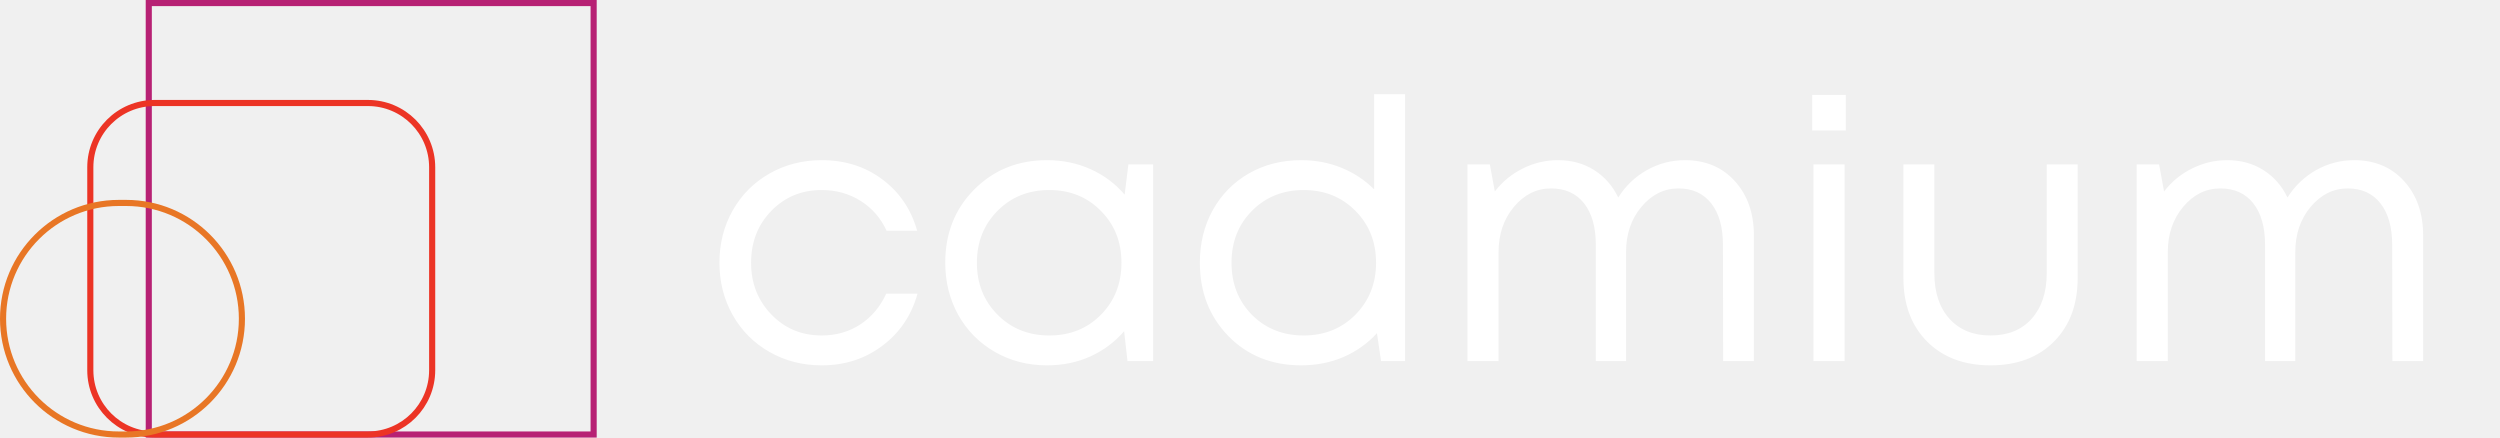
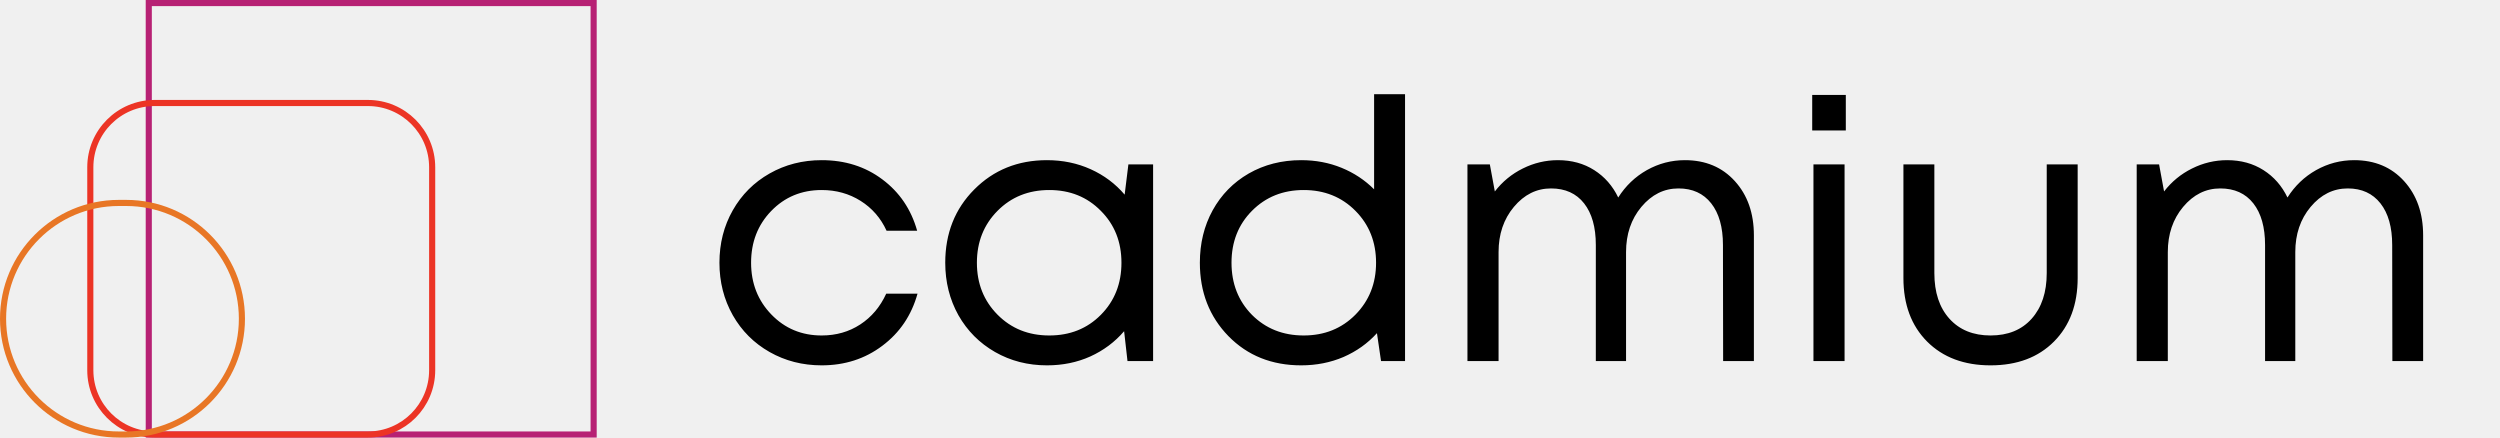
<svg xmlns="http://www.w3.org/2000/svg" width="817" height="143" viewBox="0 0 817 143" fill="none">
-   <path d="M268.524 119.395C262.287 119.395 256.612 117.942 251.499 115.037C246.386 112.131 242.376 108.122 239.471 103.009C236.566 97.857 235.113 92.143 235.113 85.868C235.113 79.553 236.566 73.84 239.471 68.727C242.376 63.613 246.386 59.604 251.499 56.699C256.612 53.794 262.287 52.341 268.524 52.341C276.155 52.341 282.76 54.433 288.338 58.616C293.955 62.8 297.751 68.397 299.727 75.409H289.732C287.834 71.264 285.007 68.01 281.249 65.647C277.492 63.284 273.25 62.102 268.524 62.102C261.939 62.102 256.438 64.388 252.022 68.959C247.645 73.491 245.456 79.127 245.456 85.868C245.456 92.569 247.664 98.205 252.08 102.776C256.496 107.347 261.977 109.633 268.524 109.633C273.25 109.633 277.453 108.432 281.133 106.03C284.813 103.629 287.641 100.278 289.616 95.978H299.843C297.867 103.067 294.032 108.742 288.338 113.003C282.682 117.264 276.078 119.395 268.524 119.395ZM368.756 53.735H376.833V118H368.465L367.361 108.238C364.34 111.763 360.66 114.514 356.321 116.489C352.021 118.426 347.296 119.395 342.144 119.395C335.907 119.395 330.251 117.942 325.177 115.037C320.102 112.131 316.112 108.122 313.207 103.009C310.34 97.857 308.907 92.143 308.907 85.868C308.907 76.261 312.064 68.281 318.378 61.928C324.731 55.537 332.653 52.341 342.144 52.341C347.296 52.341 352.06 53.329 356.438 55.304C360.815 57.28 364.514 60.05 367.536 63.613L368.756 53.735ZM325.99 102.834C330.484 107.367 336.12 109.633 342.899 109.633C349.678 109.633 355.295 107.386 359.75 102.893C364.243 98.36 366.49 92.685 366.49 85.868C366.49 79.05 364.243 73.394 359.75 68.901C355.295 64.369 349.678 62.102 342.899 62.102C336.12 62.102 330.484 64.369 325.99 68.901C321.497 73.433 319.25 79.089 319.25 85.868C319.25 92.647 321.497 98.302 325.99 102.834ZM449.058 30.784H459.168V118H451.324L449.987 108.877C446.966 112.209 443.325 114.804 439.063 116.664C434.802 118.484 430.193 119.395 425.234 119.395C415.628 119.395 407.706 116.218 401.469 109.865C395.233 103.474 392.114 95.474 392.114 85.868C392.114 79.515 393.509 73.801 396.298 68.727C399.126 63.613 403.057 59.604 408.093 56.699C413.168 53.794 418.882 52.341 425.234 52.341C429.96 52.341 434.357 53.174 438.424 54.839C442.492 56.505 446.036 58.849 449.058 61.87V30.784ZM409.139 102.893C413.633 107.386 419.269 109.633 426.048 109.633C432.827 109.633 438.463 107.367 442.957 102.834C447.45 98.263 449.697 92.608 449.697 85.868C449.697 79.089 447.45 73.433 442.957 68.901C438.463 64.369 432.827 62.102 426.048 62.102C419.269 62.102 413.633 64.369 409.139 68.901C404.684 73.394 402.457 79.05 402.457 85.868C402.457 92.685 404.684 98.36 409.139 102.893ZM550.626 52.341C557.366 52.341 562.809 54.626 566.954 59.197C571.098 63.768 573.171 69.676 573.171 76.919V118H563.119L563.061 80.057C563.061 74.247 561.782 69.714 559.226 66.46C556.669 63.206 553.105 61.58 548.534 61.58C543.808 61.58 539.76 63.594 536.39 67.623C533.059 71.612 531.393 76.532 531.393 82.381V118H521.515V80.057C521.515 74.247 520.237 69.714 517.68 66.46C515.124 63.206 511.521 61.58 506.873 61.58C502.147 61.58 498.099 63.594 494.729 67.623C491.397 71.612 489.731 76.532 489.731 82.381V118H479.563V53.735H486.884L488.511 62.567C490.99 59.352 494.031 56.854 497.634 55.072C501.275 53.251 505.11 52.341 509.139 52.341C513.632 52.341 517.583 53.425 520.992 55.595C524.401 57.764 527.016 60.747 528.836 64.543C531.238 60.747 534.356 57.764 538.191 55.595C542.065 53.425 546.21 52.341 550.626 52.341ZM592.229 42.637V31.016H603.211V42.637H592.229ZM592.636 118V53.735H602.805V118H592.636ZM650.509 119.395C641.871 119.395 634.956 116.799 629.766 111.608C624.614 106.418 622.038 99.503 622.038 90.865V53.735H632.148V89.238C632.148 95.552 633.794 100.53 637.087 104.171C640.38 107.812 644.854 109.633 650.509 109.633C656.204 109.633 660.678 107.812 663.932 104.171C667.224 100.491 668.871 95.513 668.871 89.238V53.735H678.981V90.865C678.981 99.503 676.405 106.418 671.253 111.608C666.101 116.799 659.186 119.395 650.509 119.395ZM769.335 52.341C776.075 52.341 781.518 54.626 785.663 59.197C789.807 63.768 791.88 69.676 791.88 76.919V118H781.828L781.77 80.057C781.77 74.247 780.491 69.714 777.935 66.46C775.378 63.206 771.814 61.58 767.243 61.58C762.517 61.58 758.469 63.594 755.099 67.623C751.768 71.612 750.102 76.532 750.102 82.381V118H740.224V80.057C740.224 74.247 738.946 69.714 736.389 66.46C733.833 63.206 730.23 61.58 725.582 61.58C720.856 61.58 716.808 63.594 713.438 67.623C710.106 71.612 708.44 76.532 708.44 82.381V118H698.272V53.735H705.593L707.22 62.567C709.699 59.352 712.74 56.854 716.343 55.072C719.984 53.251 723.819 52.341 727.848 52.341C732.341 52.341 736.292 53.425 739.701 55.595C743.11 57.764 745.725 60.747 747.545 64.543C749.947 60.747 753.065 57.764 756.9 55.595C760.774 53.425 764.919 52.341 769.335 52.341Z" fill="white" />
+   <path d="M268.524 119.395C262.287 119.395 256.612 117.942 251.499 115.037C246.386 112.131 242.376 108.122 239.471 103.009C236.566 97.857 235.113 92.143 235.113 85.868C235.113 79.553 236.566 73.84 239.471 68.727C242.376 63.613 246.386 59.604 251.499 56.699C256.612 53.794 262.287 52.341 268.524 52.341C276.155 52.341 282.76 54.433 288.338 58.616C293.955 62.8 297.751 68.397 299.727 75.409H289.732C287.834 71.264 285.007 68.01 281.249 65.647C277.492 63.284 273.25 62.102 268.524 62.102C261.939 62.102 256.438 64.388 252.022 68.959C247.645 73.491 245.456 79.127 245.456 85.868C245.456 92.569 247.664 98.205 252.08 102.776C256.496 107.347 261.977 109.633 268.524 109.633C273.25 109.633 277.453 108.432 281.133 106.03C284.813 103.629 287.641 100.278 289.616 95.978H299.843C297.867 103.067 294.032 108.742 288.338 113.003C282.682 117.264 276.078 119.395 268.524 119.395ZM368.756 53.735H376.833V118H368.465L367.361 108.238C364.34 111.763 360.66 114.514 356.321 116.489C352.021 118.426 347.296 119.395 342.144 119.395C335.907 119.395 330.251 117.942 325.177 115.037C320.102 112.131 316.112 108.122 313.207 103.009C310.34 97.857 308.907 92.143 308.907 85.868C308.907 76.261 312.064 68.281 318.378 61.928C324.731 55.537 332.653 52.341 342.144 52.341C347.296 52.341 352.06 53.329 356.438 55.304C360.815 57.28 364.514 60.05 367.536 63.613L368.756 53.735ZM325.99 102.834C330.484 107.367 336.12 109.633 342.899 109.633C349.678 109.633 355.295 107.386 359.75 102.893C364.243 98.36 366.49 92.685 366.49 85.868C366.49 79.05 364.243 73.394 359.75 68.901C355.295 64.369 349.678 62.102 342.899 62.102C336.12 62.102 330.484 64.369 325.99 68.901C321.497 73.433 319.25 79.089 319.25 85.868C319.25 92.647 321.497 98.302 325.99 102.834ZM449.058 30.784H459.168V118H451.324L449.987 108.877C446.966 112.209 443.325 114.804 439.063 116.664C434.802 118.484 430.193 119.395 425.234 119.395C415.628 119.395 407.706 116.218 401.469 109.865C395.233 103.474 392.114 95.474 392.114 85.868C392.114 79.515 393.509 73.801 396.298 68.727C399.126 63.613 403.057 59.604 408.093 56.699C413.168 53.794 418.882 52.341 425.234 52.341C429.96 52.341 434.357 53.174 438.424 54.839C442.492 56.505 446.036 58.849 449.058 61.87V30.784ZM409.139 102.893C413.633 107.386 419.269 109.633 426.048 109.633C432.827 109.633 438.463 107.367 442.957 102.834C447.45 98.263 449.697 92.608 449.697 85.868C449.697 79.089 447.45 73.433 442.957 68.901C438.463 64.369 432.827 62.102 426.048 62.102C419.269 62.102 413.633 64.369 409.139 68.901C404.684 73.394 402.457 79.05 402.457 85.868C402.457 92.685 404.684 98.36 409.139 102.893ZM550.626 52.341C557.366 52.341 562.809 54.626 566.954 59.197C571.098 63.768 573.171 69.676 573.171 76.919V118H563.119L563.061 80.057C563.061 74.247 561.782 69.714 559.226 66.46C556.669 63.206 553.105 61.58 548.534 61.58C543.808 61.58 539.76 63.594 536.39 67.623C533.059 71.612 531.393 76.532 531.393 82.381V118H521.515V80.057C521.515 74.247 520.237 69.714 517.68 66.46C515.124 63.206 511.521 61.58 506.873 61.58C502.147 61.58 498.099 63.594 494.729 67.623C491.397 71.612 489.731 76.532 489.731 82.381V118H479.563V53.735H486.884L488.511 62.567C490.99 59.352 494.031 56.854 497.634 55.072C501.275 53.251 505.11 52.341 509.139 52.341C513.632 52.341 517.583 53.425 520.992 55.595C524.401 57.764 527.016 60.747 528.836 64.543C531.238 60.747 534.356 57.764 538.191 55.595C542.065 53.425 546.21 52.341 550.626 52.341ZM592.229 42.637V31.016H603.211V42.637H592.229ZM592.636 118V53.735H602.805V118H592.636ZM650.509 119.395C641.871 119.395 634.956 116.799 629.766 111.608C624.614 106.418 622.038 99.503 622.038 90.865V53.735H632.148V89.238C632.148 95.552 633.794 100.53 637.087 104.171C640.38 107.812 644.854 109.633 650.509 109.633C656.204 109.633 660.678 107.812 663.932 104.171C667.224 100.491 668.871 95.513 668.871 89.238V53.735H678.981V90.865C678.981 99.503 676.405 106.418 671.253 111.608C666.101 116.799 659.186 119.395 650.509 119.395ZM769.335 52.341C776.075 52.341 781.518 54.626 785.663 59.197C789.807 63.768 791.88 69.676 791.88 76.919V118H781.828L781.77 80.057C781.77 74.247 780.491 69.714 777.935 66.46C775.378 63.206 771.814 61.58 767.243 61.58C762.517 61.58 758.469 63.594 755.099 67.623C751.768 71.612 750.102 76.532 750.102 82.381V118H740.224V80.057C740.224 74.247 738.946 69.714 736.389 66.46C733.833 63.206 730.23 61.58 725.582 61.58C720.856 61.58 716.808 63.594 713.438 67.623C710.106 71.612 708.44 76.532 708.44 82.381V118H698.272V53.735H705.593L707.22 62.567C709.699 59.352 712.74 56.854 716.343 55.072C719.984 53.251 723.819 52.341 727.848 52.341C732.341 52.341 736.292 53.425 739.701 55.595C743.11 57.764 745.725 60.747 747.545 64.543C749.947 60.747 753.065 57.764 756.9 55.595C760.774 53.425 764.919 52.341 769.335 52.341Z" fill="#000000" />
  <rect x="48.62" y="1" width="145.38" height="141" stroke="#B72174" stroke-width="2" />
  <rect x="29.514" y="33.66" width="111.719" height="108.339" rx="21" stroke="#EC3425" stroke-width="2" />
  <rect x="1" y="66.321" width="78.058" height="75.679" rx="37.84" stroke="#E87625" stroke-width="2" />
</svg>
